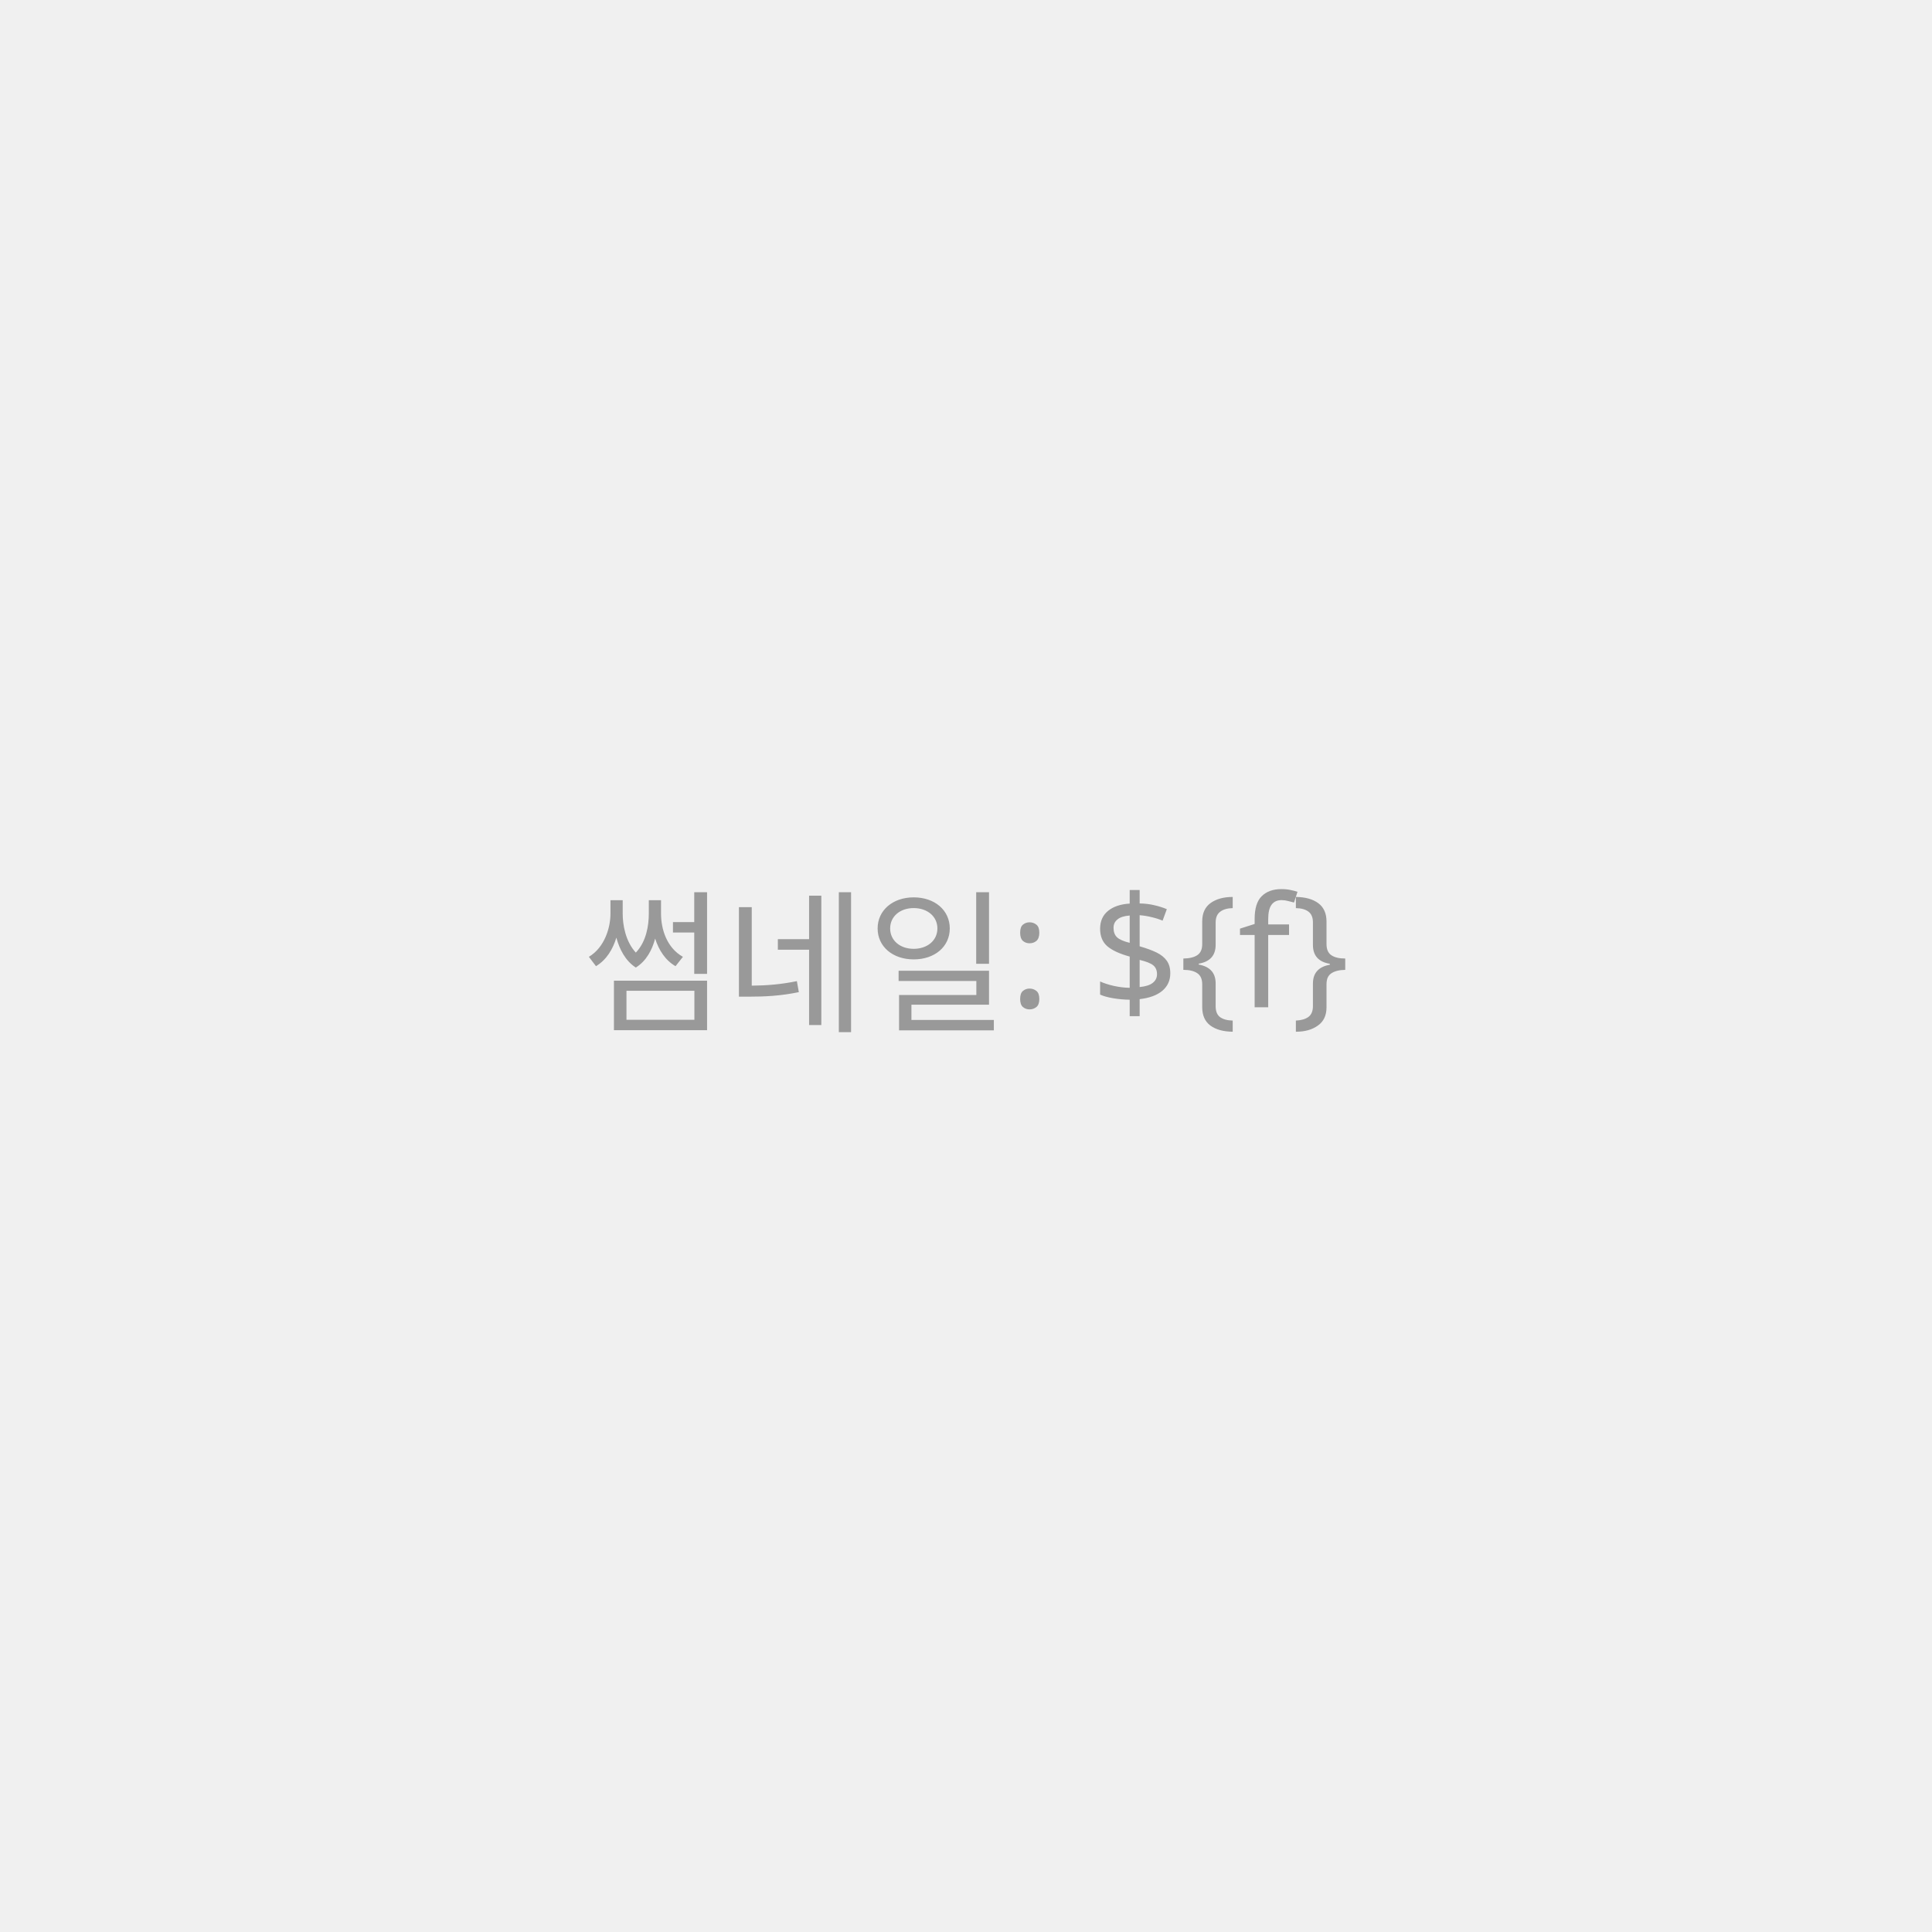
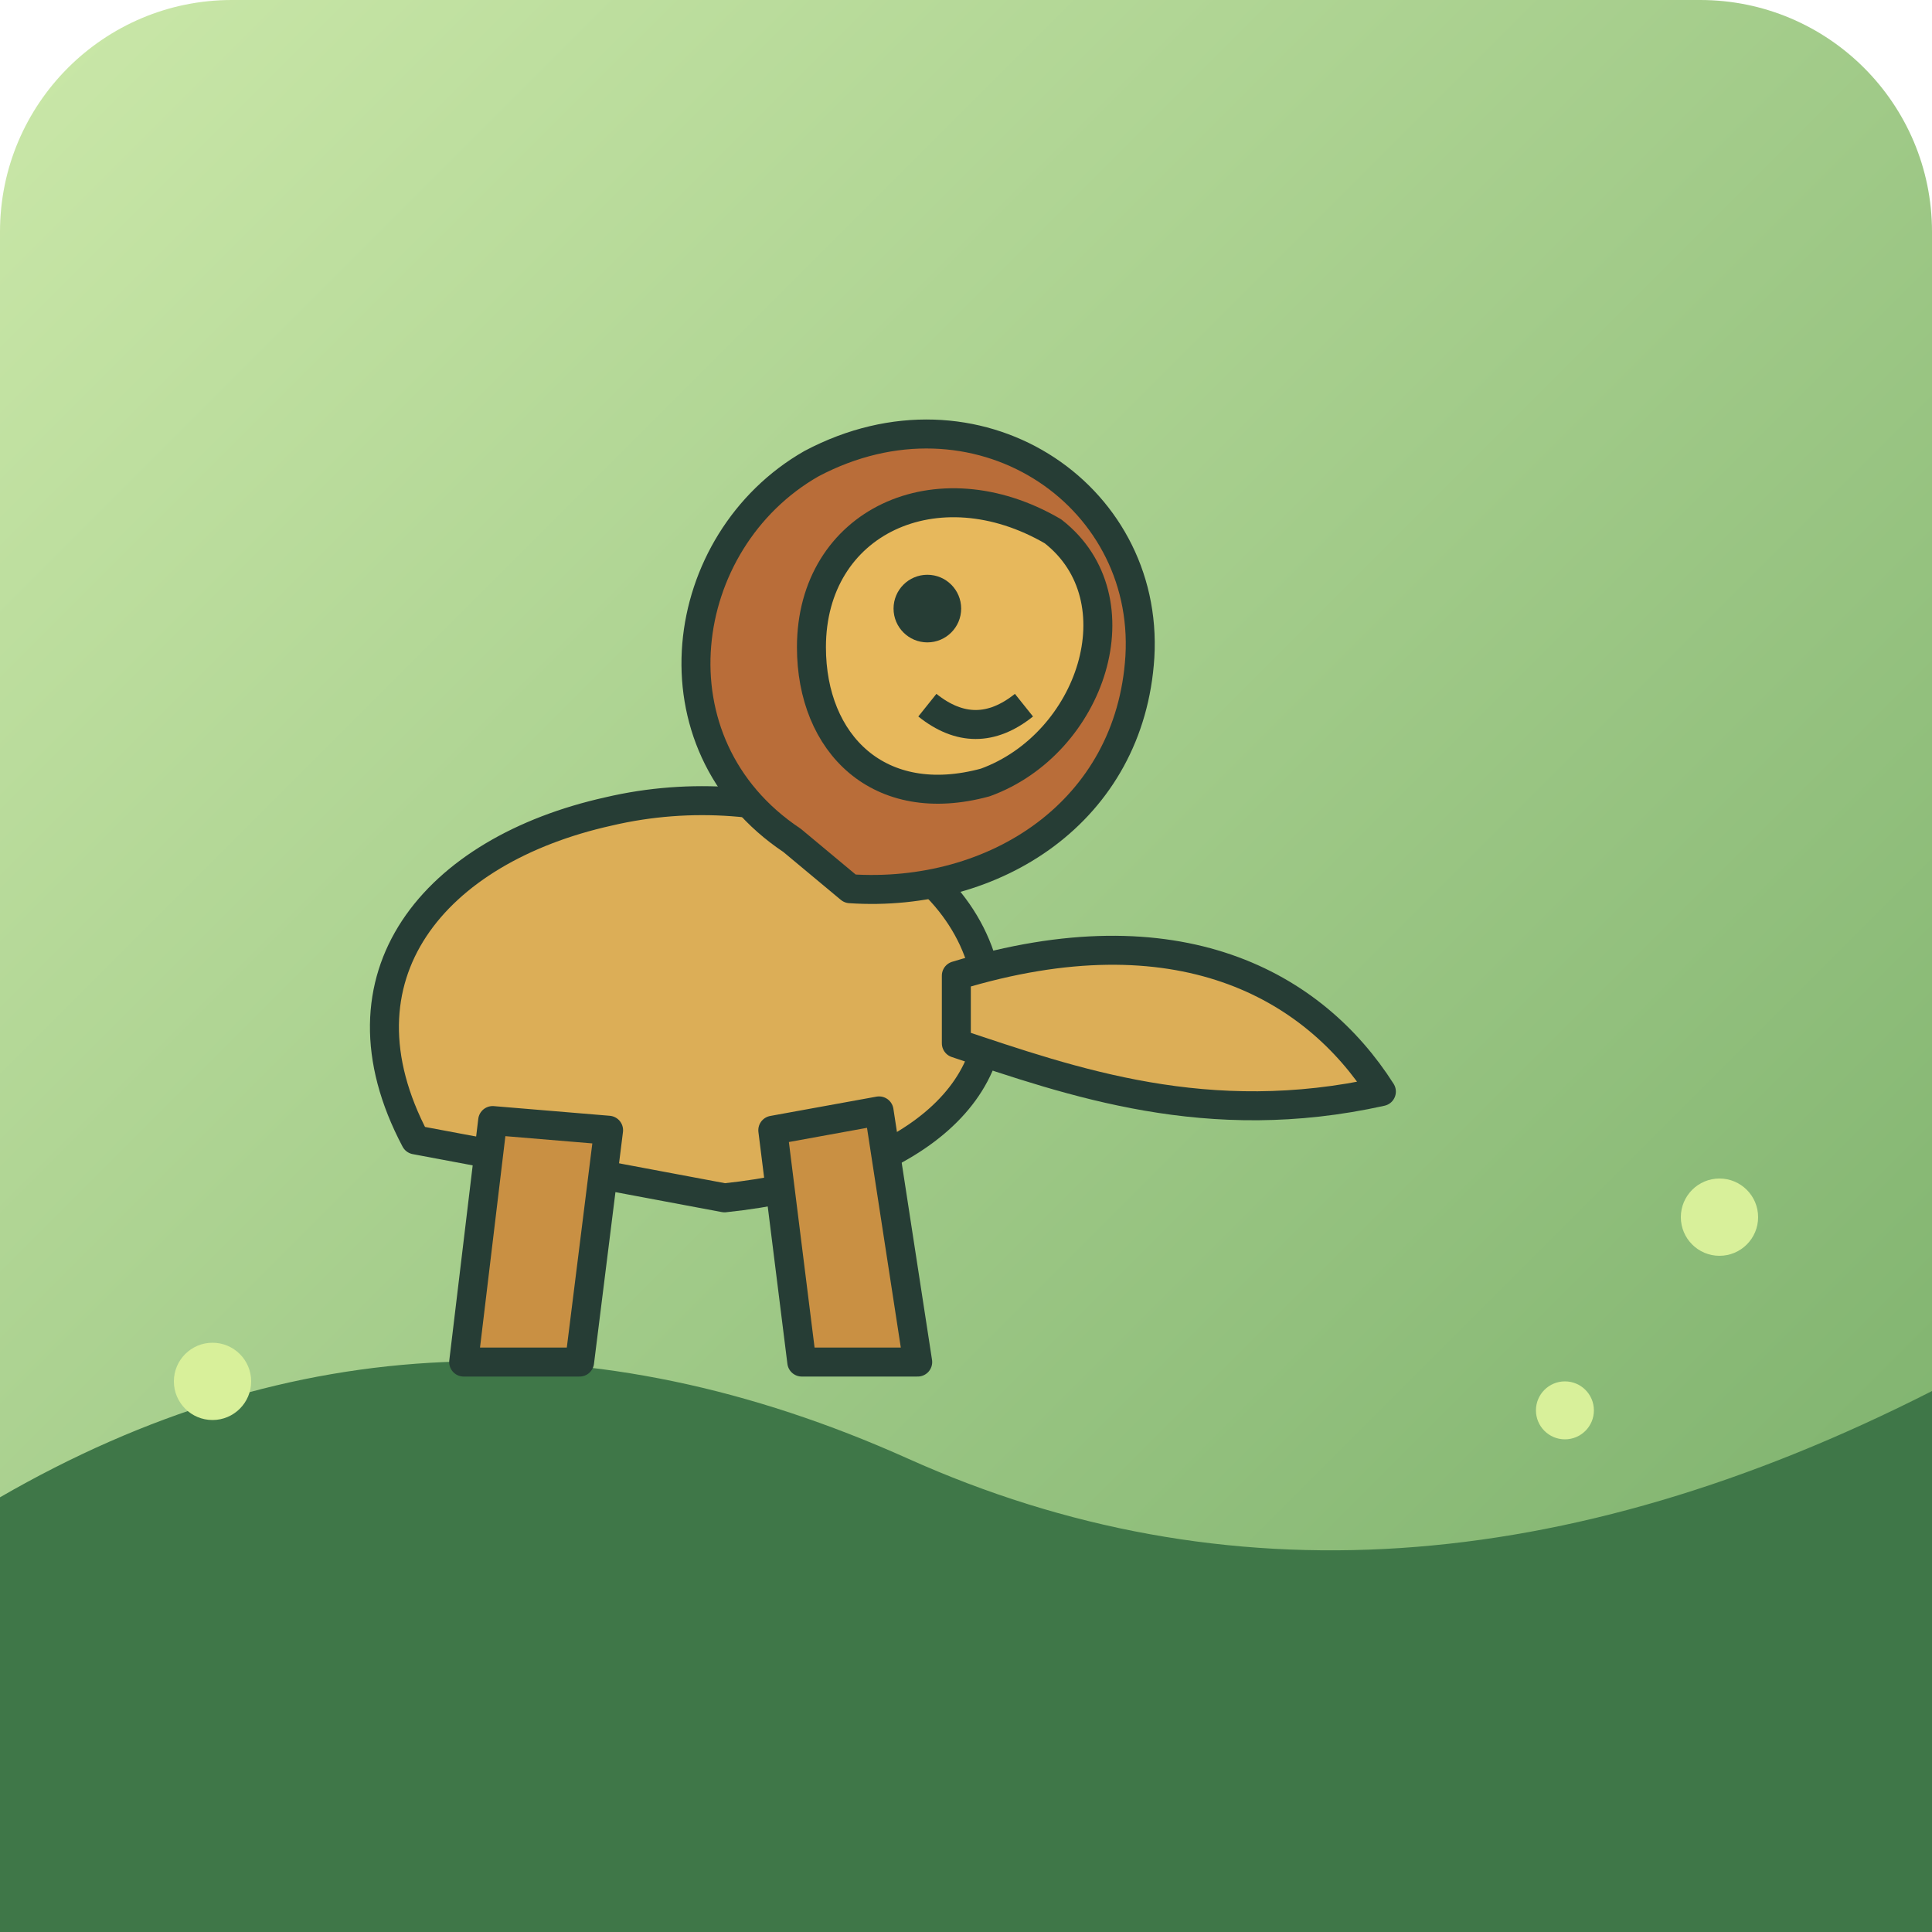
- <svg xmlns="http://www.w3.org/2000/svg" viewBox="0 0 200 200" width="200" height="200">
-   <rect width="200" height="200" fill="#f0f0f0" />
-   <text x="100" y="100" text-anchor="middle" dominant-baseline="middle" font-family="sans-serif" font-size="16" fill="#999">썸네일: ${f}</text>
+ <svg xmlns="http://www.w3.org/2000/svg" viewBox="0 0 200 200" role="img" aria-label="사자 색칠 그림">
+   <defs>
+     <linearGradient id="j" y2="1">
+       <stop stop-color="#cbe8a9" />
+       <stop offset="1" stop-color="#77ad68" />
+     </linearGradient>
+   </defs>
+   <rect width="200" height="200" rx="24" fill="url(#j)" />
+   <path d="M0 155 Q45 129 94 151 T200 144 V200 H0Z" fill="#3f7748" />
+   <g stroke="#263d35" stroke-width="3" stroke-linejoin="round">
+     <path d="M43 118 C34 101 45 88 63 84 C80 80 99 87 102 101 C105 113 94 122 75 124Z" fill="#dcae57" />
+     <path d="M82 87 C67 77 70 56 84 48 C101 39 119 51 118 68 C117 84 103 93 88 92Z" fill="#b96d39" />
+     <path d="M84 67 C84 54 97 48 109 55 C118 62 113 77 102 81 C91 84 84 77 84 67Z" fill="#e7b85c" />
+     <path d="M51 116 L48 141 L60 141 L63 117Z M80 117 L83 141 L95 141 L91 115Z" fill="#c99043" />
+     <path d="M99 101 C122 94 136 102 143 113 C125 117 111 112 99 108Z" fill="#dcae57" />
+     <circle cx="96" cy="63" r="3.5" fill="#263d35" stroke="none" />
+     <path d="M96 73 Q101 77 106 73" fill="none" />
+   </g>
+   <g fill="#d8f09a">
+     <circle cx="22" cy="143" r="4" />
+     <circle cx="162" cy="146" r="3" />
+     <circle cx="178" cy="126" r="4" />
+   </g>
</svg>
